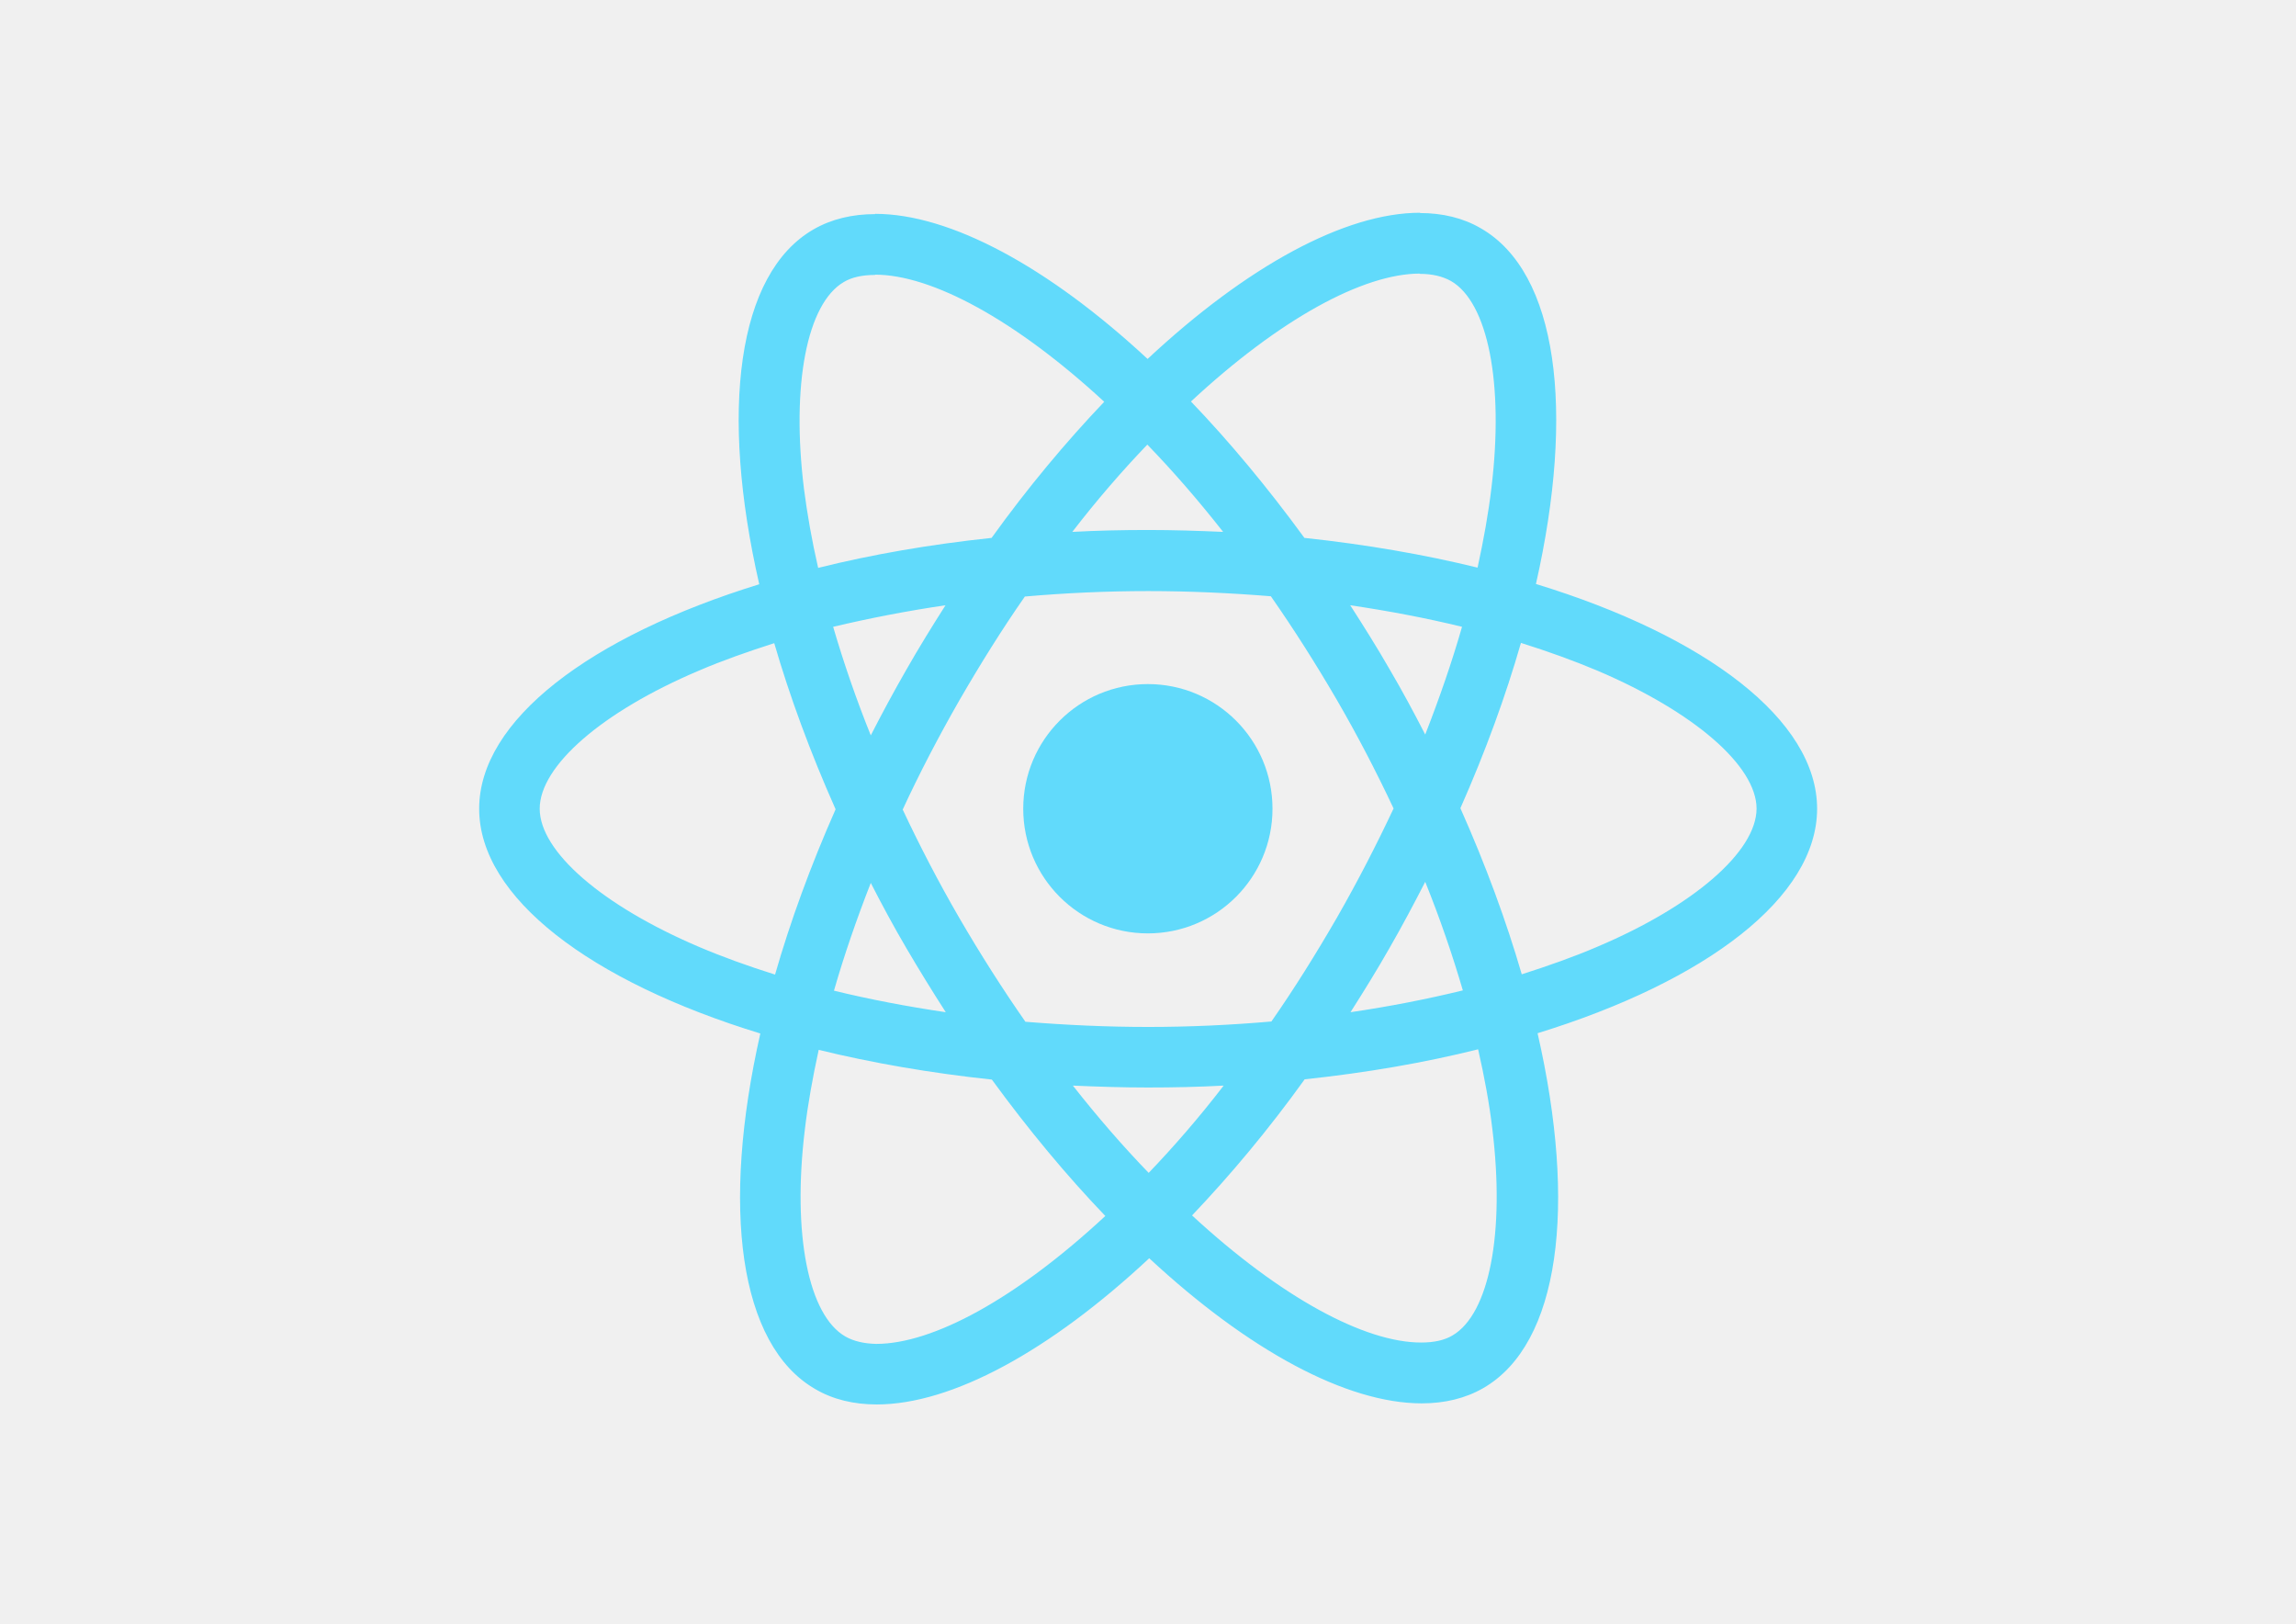
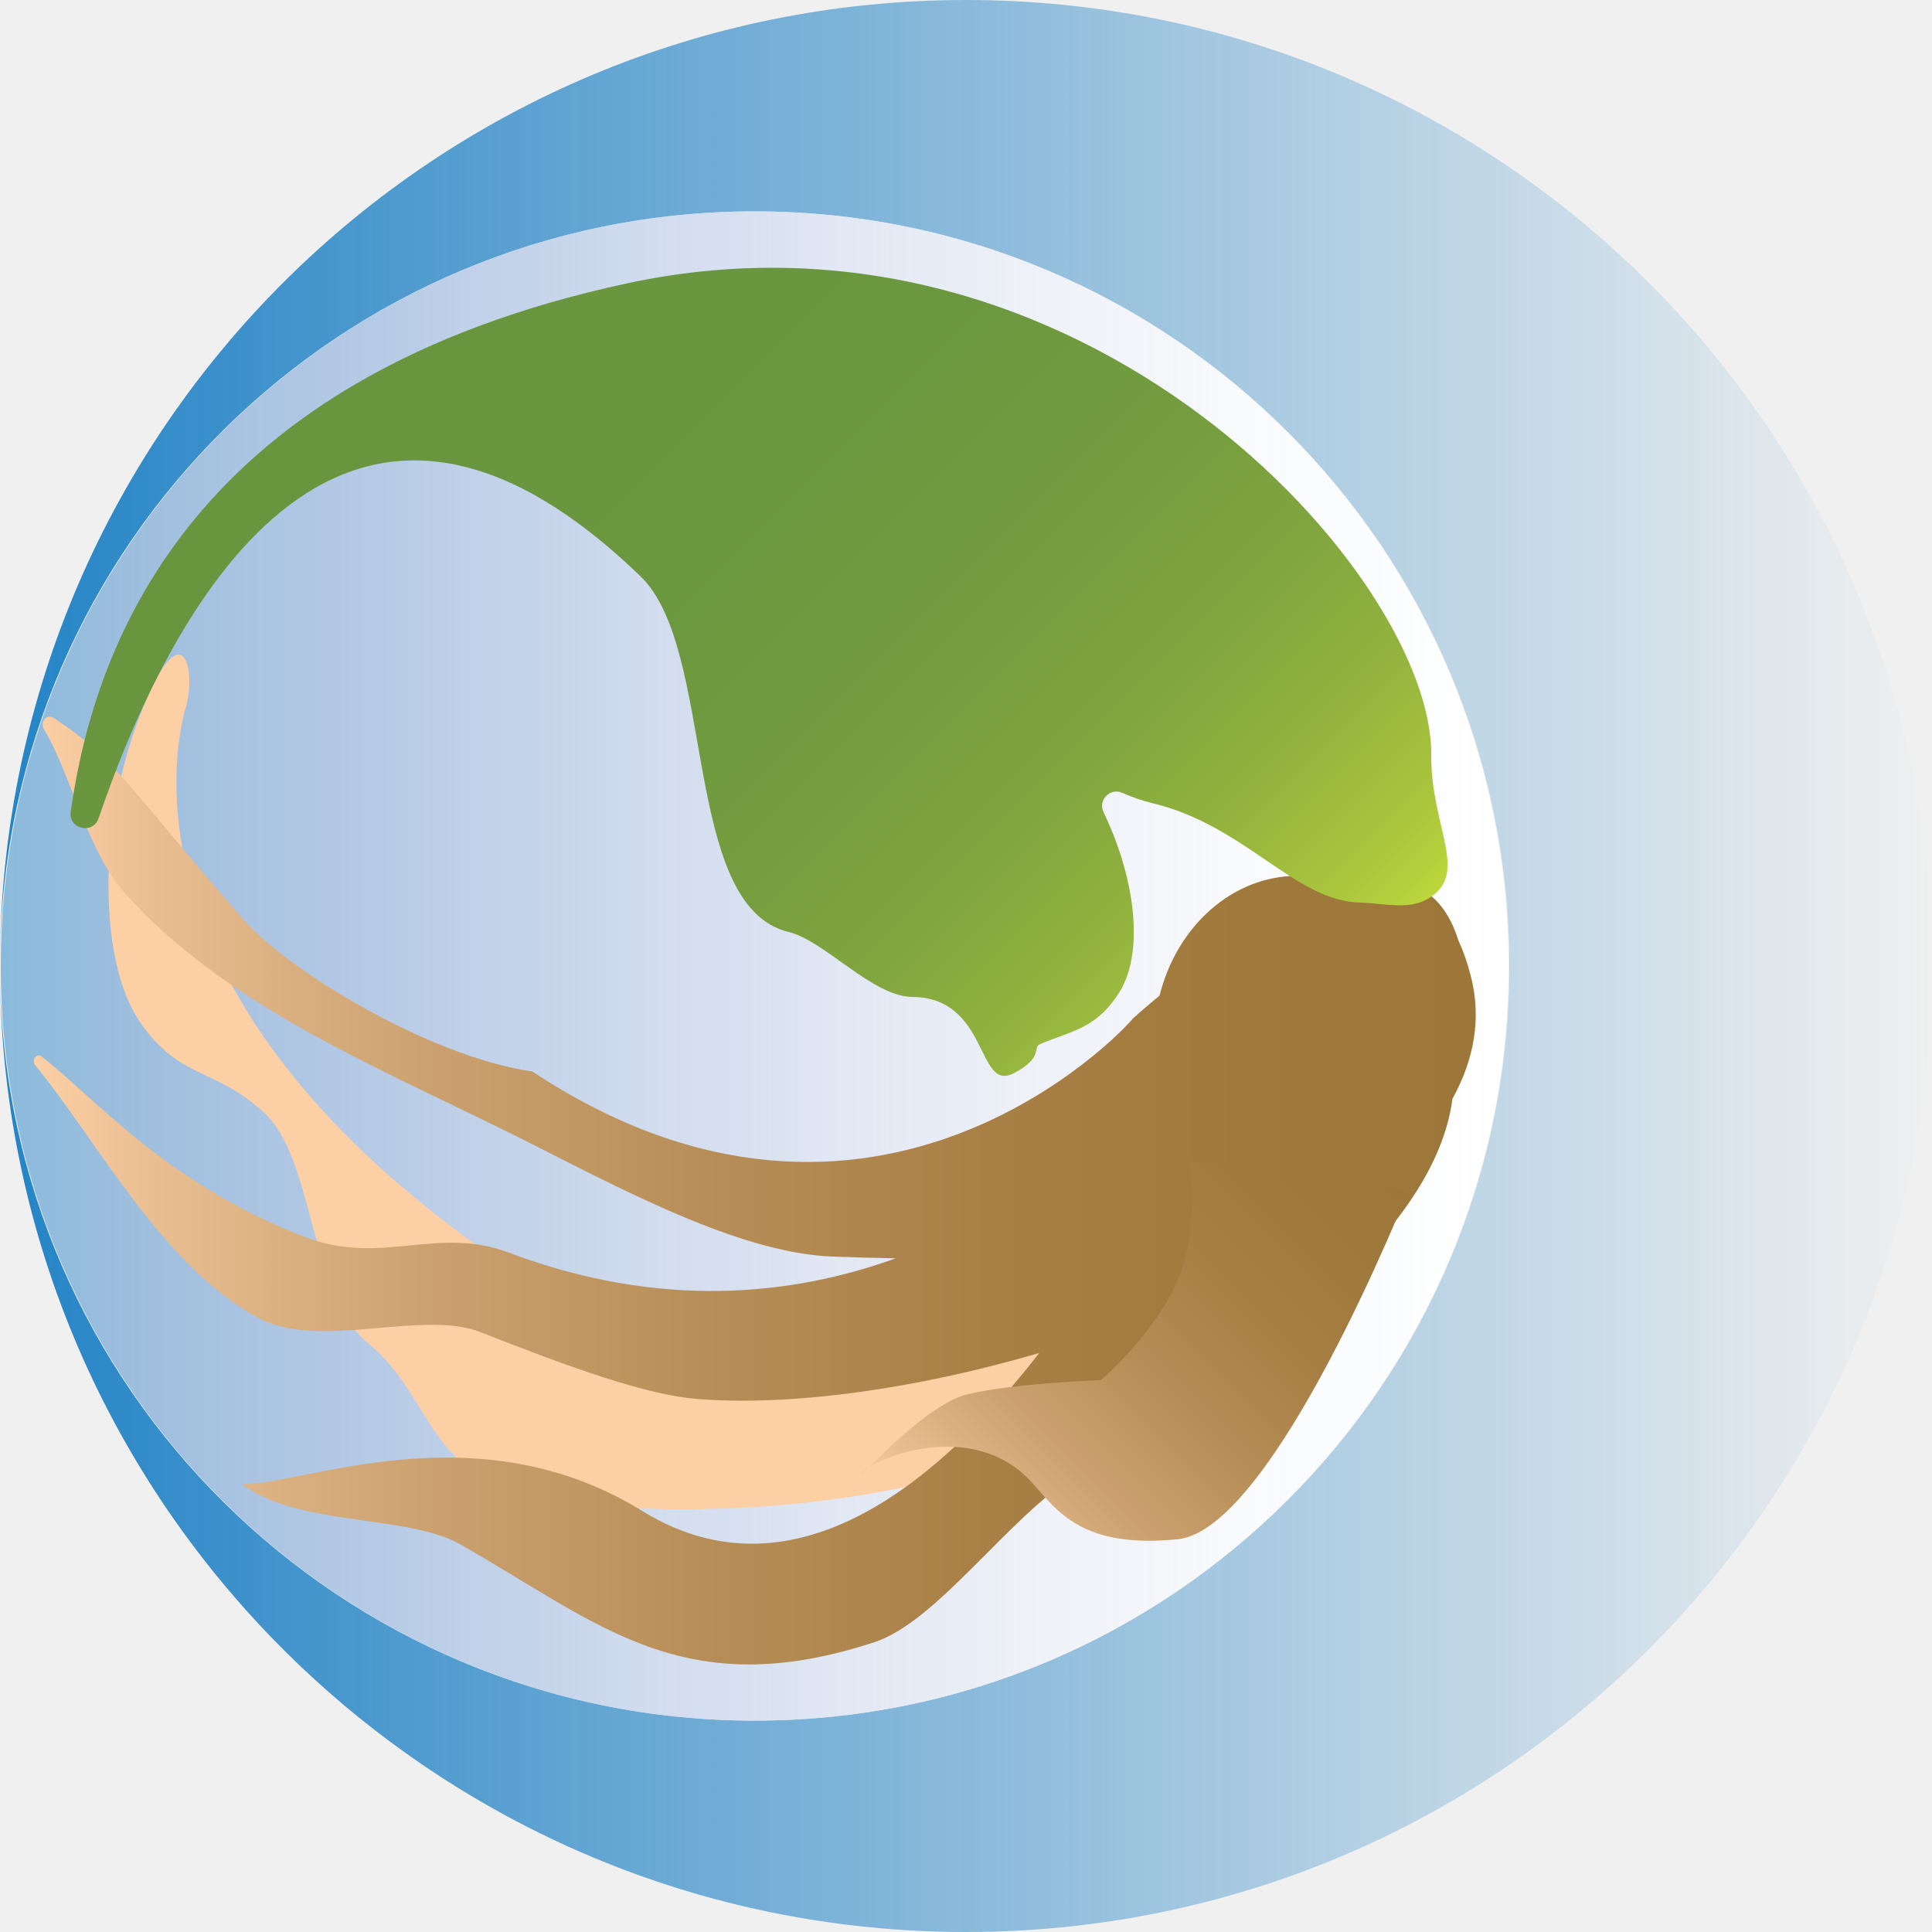
- <svg xmlns="http://www.w3.org/2000/svg" viewBox="0 0 841.9 595.3">
-   <g fill="#61DAFB">
-     <path d="M666.3 296.5c0-32.5-40.7-63.3-103.1-82.4 14.4-63.6 8-114.2-20.2-130.4-6.5-3.8-14.1-5.6-22.4-5.6v22.3c4.6 0 8.3.9 11.4 2.6 13.6 7.8 19.5 37.5 14.9 75.7-1.1 9.4-2.9 19.3-5.1 29.4-19.6-4.8-41-8.5-63.5-10.9-13.5-18.5-27.5-35.3-41.6-50 32.6-30.3 63.2-46.9 84-46.9V78c-27.5 0-63.5 19.6-99.9 53.6-36.4-33.8-72.4-53.2-99.9-53.2v22.3c20.7 0 51.4 16.5 84 46.6-14 14.7-28 31.4-41.3 49.9-22.6 2.4-44 6.1-63.6 11-2.3-10-4-19.7-5.2-29-4.7-38.2 1.1-67.9 14.6-75.8 3-1.8 6.9-2.6 11.5-2.6V78.5c-8.4 0-16 1.8-22.6 5.6-28.1 16.2-34.4 66.7-19.9 130.1-62.2 19.2-102.7 49.9-102.7 82.3 0 32.5 40.7 63.3 103.1 82.4-14.4 63.6-8 114.2 20.2 130.4 6.5 3.8 14.1 5.6 22.5 5.6 27.5 0 63.5-19.6 99.9-53.6 36.4 33.8 72.4 53.2 99.9 53.2 8.4 0 16-1.8 22.6-5.6 28.1-16.2 34.4-66.7 19.9-130.1 62-19.1 102.5-49.9 102.5-82.3zm-130.2-66.7c-3.7 12.9-8.3 26.2-13.5 39.5-4.1-8-8.4-16-13.1-24-4.6-8-9.5-15.8-14.4-23.4 14.2 2.1 27.9 4.7 41 7.9zm-45.8 106.5c-7.8 13.5-15.8 26.3-24.1 38.2-14.9 1.3-30 2-45.2 2-15.1 0-30.2-.7-45-1.9-8.3-11.9-16.4-24.6-24.2-38-7.6-13.1-14.5-26.4-20.8-39.8 6.2-13.4 13.2-26.8 20.7-39.9 7.8-13.5 15.8-26.3 24.1-38.2 14.9-1.3 30-2 45.2-2 15.1 0 30.2.7 45 1.9 8.3 11.9 16.4 24.6 24.2 38 7.6 13.1 14.5 26.4 20.8 39.8-6.3 13.4-13.2 26.8-20.7 39.9zm32.3-13c5.4 13.4 10 26.8 13.8 39.8-13.1 3.2-26.9 5.9-41.2 8 4.9-7.7 9.8-15.6 14.4-23.7 4.6-8 8.9-16.1 13-24.1zM421.2 430c-9.3-9.6-18.6-20.3-27.8-32 9 .4 18.2.7 27.5.7 9.4 0 18.7-.2 27.8-.7-9 11.7-18.3 22.4-27.5 32zm-74.4-58.9c-14.2-2.1-27.9-4.7-41-7.9 3.7-12.9 8.3-26.2 13.5-39.5 4.1 8 8.4 16 13.1 24 4.7 8 9.5 15.8 14.4 23.4zM420.7 163c9.3 9.6 18.6 20.3 27.8 32-9-.4-18.2-.7-27.5-.7-9.4 0-18.7.2-27.8.7 9-11.7 18.3-22.4 27.5-32zm-74 58.9c-4.9 7.7-9.8 15.6-14.4 23.7-4.6 8-8.9 16-13 24-5.4-13.4-10-26.8-13.8-39.8 13.1-3.1 26.9-5.8 41.2-7.9zm-90.5 125.2c-35.4-15.1-58.3-34.9-58.3-50.6 0-15.7 22.9-35.6 58.3-50.6 8.6-3.7 18-7 27.7-10.1 5.7 19.6 13.2 40 22.5 60.9-9.2 20.8-16.6 41.1-22.2 60.6-9.9-3.1-19.3-6.5-28-10.2zM310 490c-13.6-7.8-19.5-37.5-14.9-75.7 1.1-9.4 2.9-19.3 5.1-29.4 19.6 4.8 41 8.5 63.5 10.9 13.5 18.5 27.5 35.3 41.6 50-32.6 30.3-63.2 46.9-84 46.9-4.5-.1-8.3-1-11.3-2.7zm237.2-76.2c4.7 38.2-1.1 67.9-14.6 75.8-3 1.8-6.9 2.6-11.5 2.6-20.7 0-51.4-16.5-84-46.6 14-14.7 28-31.4 41.3-49.9 22.6-2.4 44-6.1 63.6-11 2.3 10.1 4.1 19.8 5.2 29.1zm38.5-66.7c-8.6 3.7-18 7-27.7 10.1-5.7-19.6-13.2-40-22.5-60.9 9.2-20.8 16.6-41.1 22.2-60.6 9.9 3.1 19.3 6.5 28.1 10.2 35.4 15.1 58.3 34.9 58.3 50.6-.1 15.7-23 35.6-58.4 50.6zM320.8 78.4z" />
-     <circle cx="420.9" cy="296.5" r="45.7" />
-     <path d="M520.5 78.1z" />
+ <svg xmlns="http://www.w3.org/2000/svg" version="1.1" x="0px" y="0px" viewBox="0 0 1000 1000" style="enable-background:new 0 0 1000 1000;" xml:space="preserve">
+   <style type="text/css">
+ 	.st0{display:none;}
+ 	.st1{display:inline;fill:#FFFFFF;stroke:#000000;stroke-miterlimit:10;}
+ 	.st2{display:inline;}
+ 	.st3{display:inline;fill:none;stroke:#000000;stroke-miterlimit:10;}
+ 	.st4{fill:url(#SVGID_1_);}
+ 	.st5{fill:url(#SVGID_2_);}
+ 	.st6{fill:url(#SVGID_3_);}
+ 	.st7{fill:url(#SVGID_4_);}
+ 	.st8{fill:#FDCFA5;}
+ 	.st9{fill:url(#SVGID_5_);}
+ 	.st10{fill:url(#SVGID_6_);}
+ 	.st11{fill:url(#SVGID_7_);}
+ 	.st12{fill:url(#SVGID_8_);}
+ 	.st13{fill:url(#SVGID_9_);}
+ 	.st14{fill:url(#SVGID_10_);}
+ </style>
+   <g id="Circle_Bounds" class="st0">
+     <circle class="st1" cx="498.1" cy="500" r="494.6" />
+     <path class="st3" d="M3.5,473.9c0,0,242.5-307.8,494.6,0s494.6,0,494.6,0" />
  </g>
+   <g id="Moon">
+     <linearGradient id="SVGID_1_" gradientUnits="userSpaceOnUse" x1="1.501465e-02" y1="500" x2="999.985" y2="500">
+       <stop offset="0" style="stop-color:#2484C6" />
+       <stop offset="1" style="stop-color:#2484C6;stop-opacity:0" />
+     </linearGradient>
+     <path class="st4" d="M1000,500c0,276.1-223.9,500-500,500C225.5,1000,2.7,778.9,0,505c2.7,213.4,176.5,385.6,390.6,385.6   c215.7,0,390.6-174.9,390.6-390.6S606.3,109.4,390.6,109.4C176.6,109.4,2.7,281.5,0,495C2.7,221.1,225.5,0,500,0   C776.1,0,1000,223.9,1000,500z" />
+     <linearGradient id="SVGID_2_" gradientUnits="userSpaceOnUse" x1="780.793" y1="500" x2="0.429" y2="500">
+       <stop offset="0" style="stop-color:#FFFFFF" />
+       <stop offset="0.175" style="stop-color:#F9FBFD;stop-opacity:0.912" />
+       <stop offset="0.318" style="stop-color:#EEF1F9;stop-opacity:0.841" />
+       <stop offset="0.449" style="stop-color:#DCE4F4;stop-opacity:0.775" />
+       <stop offset="0.574" style="stop-color:#C3D3ED;stop-opacity:0.713" />
+       <stop offset="0.693" style="stop-color:#A5BFE4;stop-opacity:0.653" />
+       <stop offset="0.809" style="stop-color:#81A9DA;stop-opacity:0.595" />
+       <stop offset="0.92" style="stop-color:#5693CE;stop-opacity:0.539" />
+       <stop offset="0.999" style="stop-color:#2484C6;stop-opacity:0.5" />
+     </linearGradient>
+     <ellipse class="st5" cx="390.6" cy="500" rx="390.2" ry="390.6" />
+   </g>
+   <g id="Ginko_and_Ginseng">
+     <g>
+       <path class="st8" d="M469.9,716.4c0,0-111,23.8-256.9-97.9S90.4,386,96.2,366c5.8-20-2.2-51.8-24,4.9s-21,126.9,0,157.7    s38.5,23.3,64.6,47.4s23.2,94.2,53.7,119.2c30.5,25,30.3,60.8,72.5,75.8s185.1,18.3,277.3-24.2    C632.6,704.4,533.7,674.3,469.9,716.4z" />
+       <linearGradient id="SVGID_3_" gradientUnits="userSpaceOnUse" x1="17.422" y1="616.183" x2="763.799" y2="616.183">
+         <stop offset="0" style="stop-color:#FDCFA5" />
+         <stop offset="8.644750e-02" style="stop-color:#E8BD90" />
+         <stop offset="0.283" style="stop-color:#CBA06E" />
+         <stop offset="0.477" style="stop-color:#B68D56" />
+         <stop offset="0.664" style="stop-color:#A88046" />
+         <stop offset="0.841" style="stop-color:#A0793C" />
+         <stop offset="0.997" style="stop-color:#9D773A" />
+       </linearGradient>
+       <path class="st6" d="M751.8,568.7c-9.1,69.5-99.7,135.7-193.9,194.1c-36.3,22.5-72.4,76.5-105.6,87.3    c-98.8,32.2-142.1-9.8-213.8-50.6c-27.8-15.9-83.6-9-113.3-31.3c31.2,0.7,122-39.6,208.4,14.6c79.5,47.9,155.5-19.5,204.3-82.5    c-63.4,18.6-128.3,27.7-177,23.8c-26.4-2.1-64.7-15.9-112.2-34.6c-30.1-11.9-84,9.7-115.4-7.5c-49.5-27.1-82-90.1-115.1-130.7    c-2.1-2.6,0.8-6.5,3.3-4.5c28.2,22,64.9,66.1,136.5,93.5c39.6,15.2,68.3-6.3,106,8.3c78,29.2,145.9,22.1,199.6,2.7    c-11.1-0.2-22.1-0.5-32.7-0.9c-44.8-1.8-99.9-29.9-151.1-56c-77.2-39.4-159.3-70.2-214.8-131.7c-20.2-22.4-28.8-63.4-42.2-85.1    c-2.3-3.7,1.3-8.3,4.8-6.1c31.8,20.6,38.1,35.2,98.4,104.5c22.8,26.1,96.1,70.9,149.5,78.6c176.5,116.6,305.4-20.4,310.7-27.2    c0.1-0.2,0.3-0.3,0.5-0.5c1.1-1,6-5.4,13.5-11.6c8.9-35.8,37.6-62,71.6-62c8.7,0,17.1,1.7,24.8,4.9c25.9-6.9,48.7-2.1,58.2,28.4    c2.4,5.2,4.6,11.2,6.4,18.2C767,527,763,548.4,751.8,568.7z" />
+       <linearGradient id="SVGID_4_" gradientUnits="userSpaceOnUse" x1="495.435" y1="817.345" x2="713.108" y2="599.673">
+         <stop offset="0" style="stop-color:#FDCFA5" />
+         <stop offset="8.644750e-02" style="stop-color:#E8BD90" />
+         <stop offset="0.283" style="stop-color:#CBA06E" />
+         <stop offset="0.477" style="stop-color:#B68D56" />
+         <stop offset="0.664" style="stop-color:#A88046" />
+         <stop offset="0.841" style="stop-color:#A0793C" />
+         <stop offset="0.997" style="stop-color:#9D773A" />
+       </linearGradient>
+       <path class="st7" d="M729.1,615.7c0,0-69.7,176-119.5,181c-49.8,5-62.4-14.8-75.5-29.4c-30.7-34-83.6-12.5-90-3.2    c-6.4,9.3,32.9-36.9,56.8-42.5c23.9-5.6,69-7.3,69-7.3s31.7-27.3,41.7-57c10-29.8,3.7-56.9,3.7-56.9" />
+       <linearGradient id="SVGID_5_" gradientUnits="userSpaceOnUse" x1="608.952" y1="596.611" x2="189.937" y2="177.596">
+         <stop offset="0" style="stop-color:#BCD63C" />
+         <stop offset="5.930816e-02" style="stop-color:#ABC63D" />
+         <stop offset="0.181" style="stop-color:#92B23E" />
+         <stop offset="0.316" style="stop-color:#7FA43F" />
+         <stop offset="0.471" style="stop-color:#739C3F" />
+         <stop offset="0.662" style="stop-color:#6B973F" />
+         <stop offset="0.999" style="stop-color:#69953F" />
+       </linearGradient>
+       <path class="st9" d="M738.6,465.5c-10.2,5.6-23.2,1.9-34.6,1.7c-33.6-0.7-59.8-40.2-107.6-51.5c-5.3-1.3-10.5-3.1-15.4-5.3    c-6.3-2.9-12.9,3.7-9.8,10c17.2,35.9,20.6,73.2,8.3,93c-11.9,19.1-24.8,20.1-41.1,27c-4.4,1.9,2.2,6.8-13.7,15.1    c-19.3,10.2-12.6-39.2-52.6-39.5c-20.5-0.2-45.3-29.1-63.9-33.6c-55.9-13.5-37.3-147.2-77-184.4C173.7,146.2,86.5,319.6,51,423.6    c-2.9,8.5-15.7,5.5-14.4-3.4c12.6-89.5,64.1-225.3,287.8-273.5c236.1-50.9,417.1,151.1,416.4,244    C740.5,428.6,761.4,452.8,738.6,465.5z" />
+     </g>
+   </g>
+   <g id="Text">
+ </g>
</svg>
